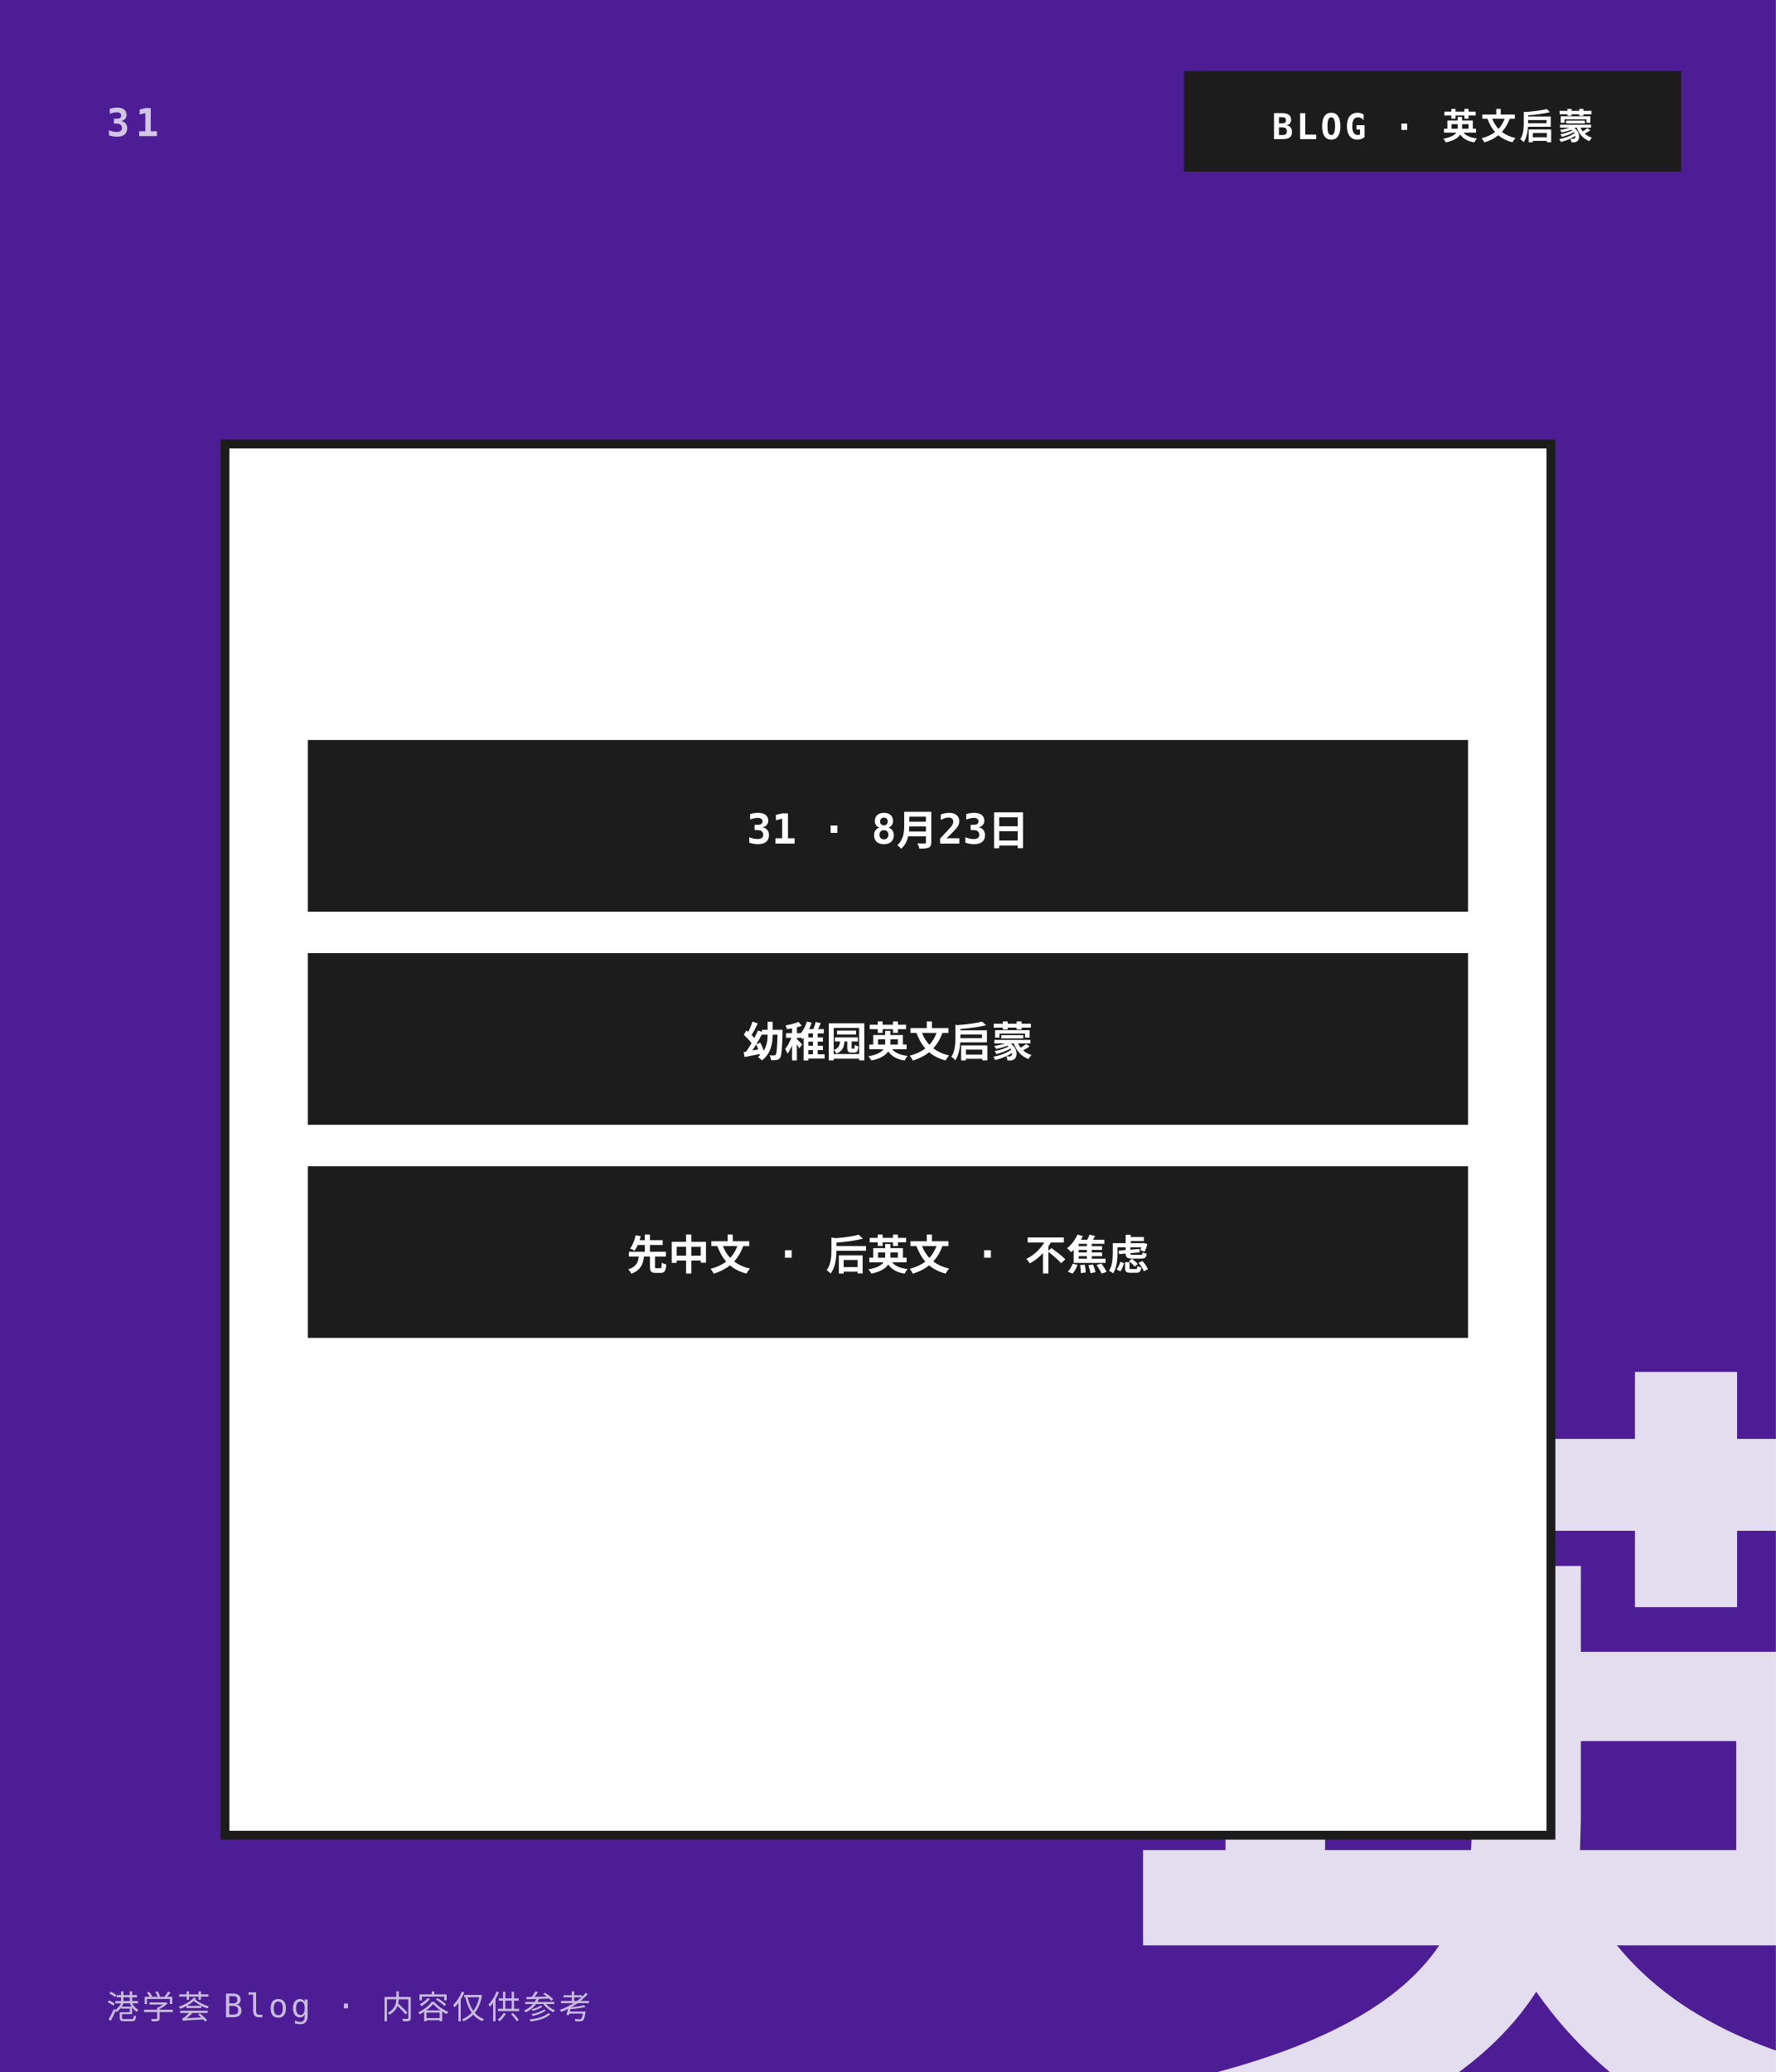
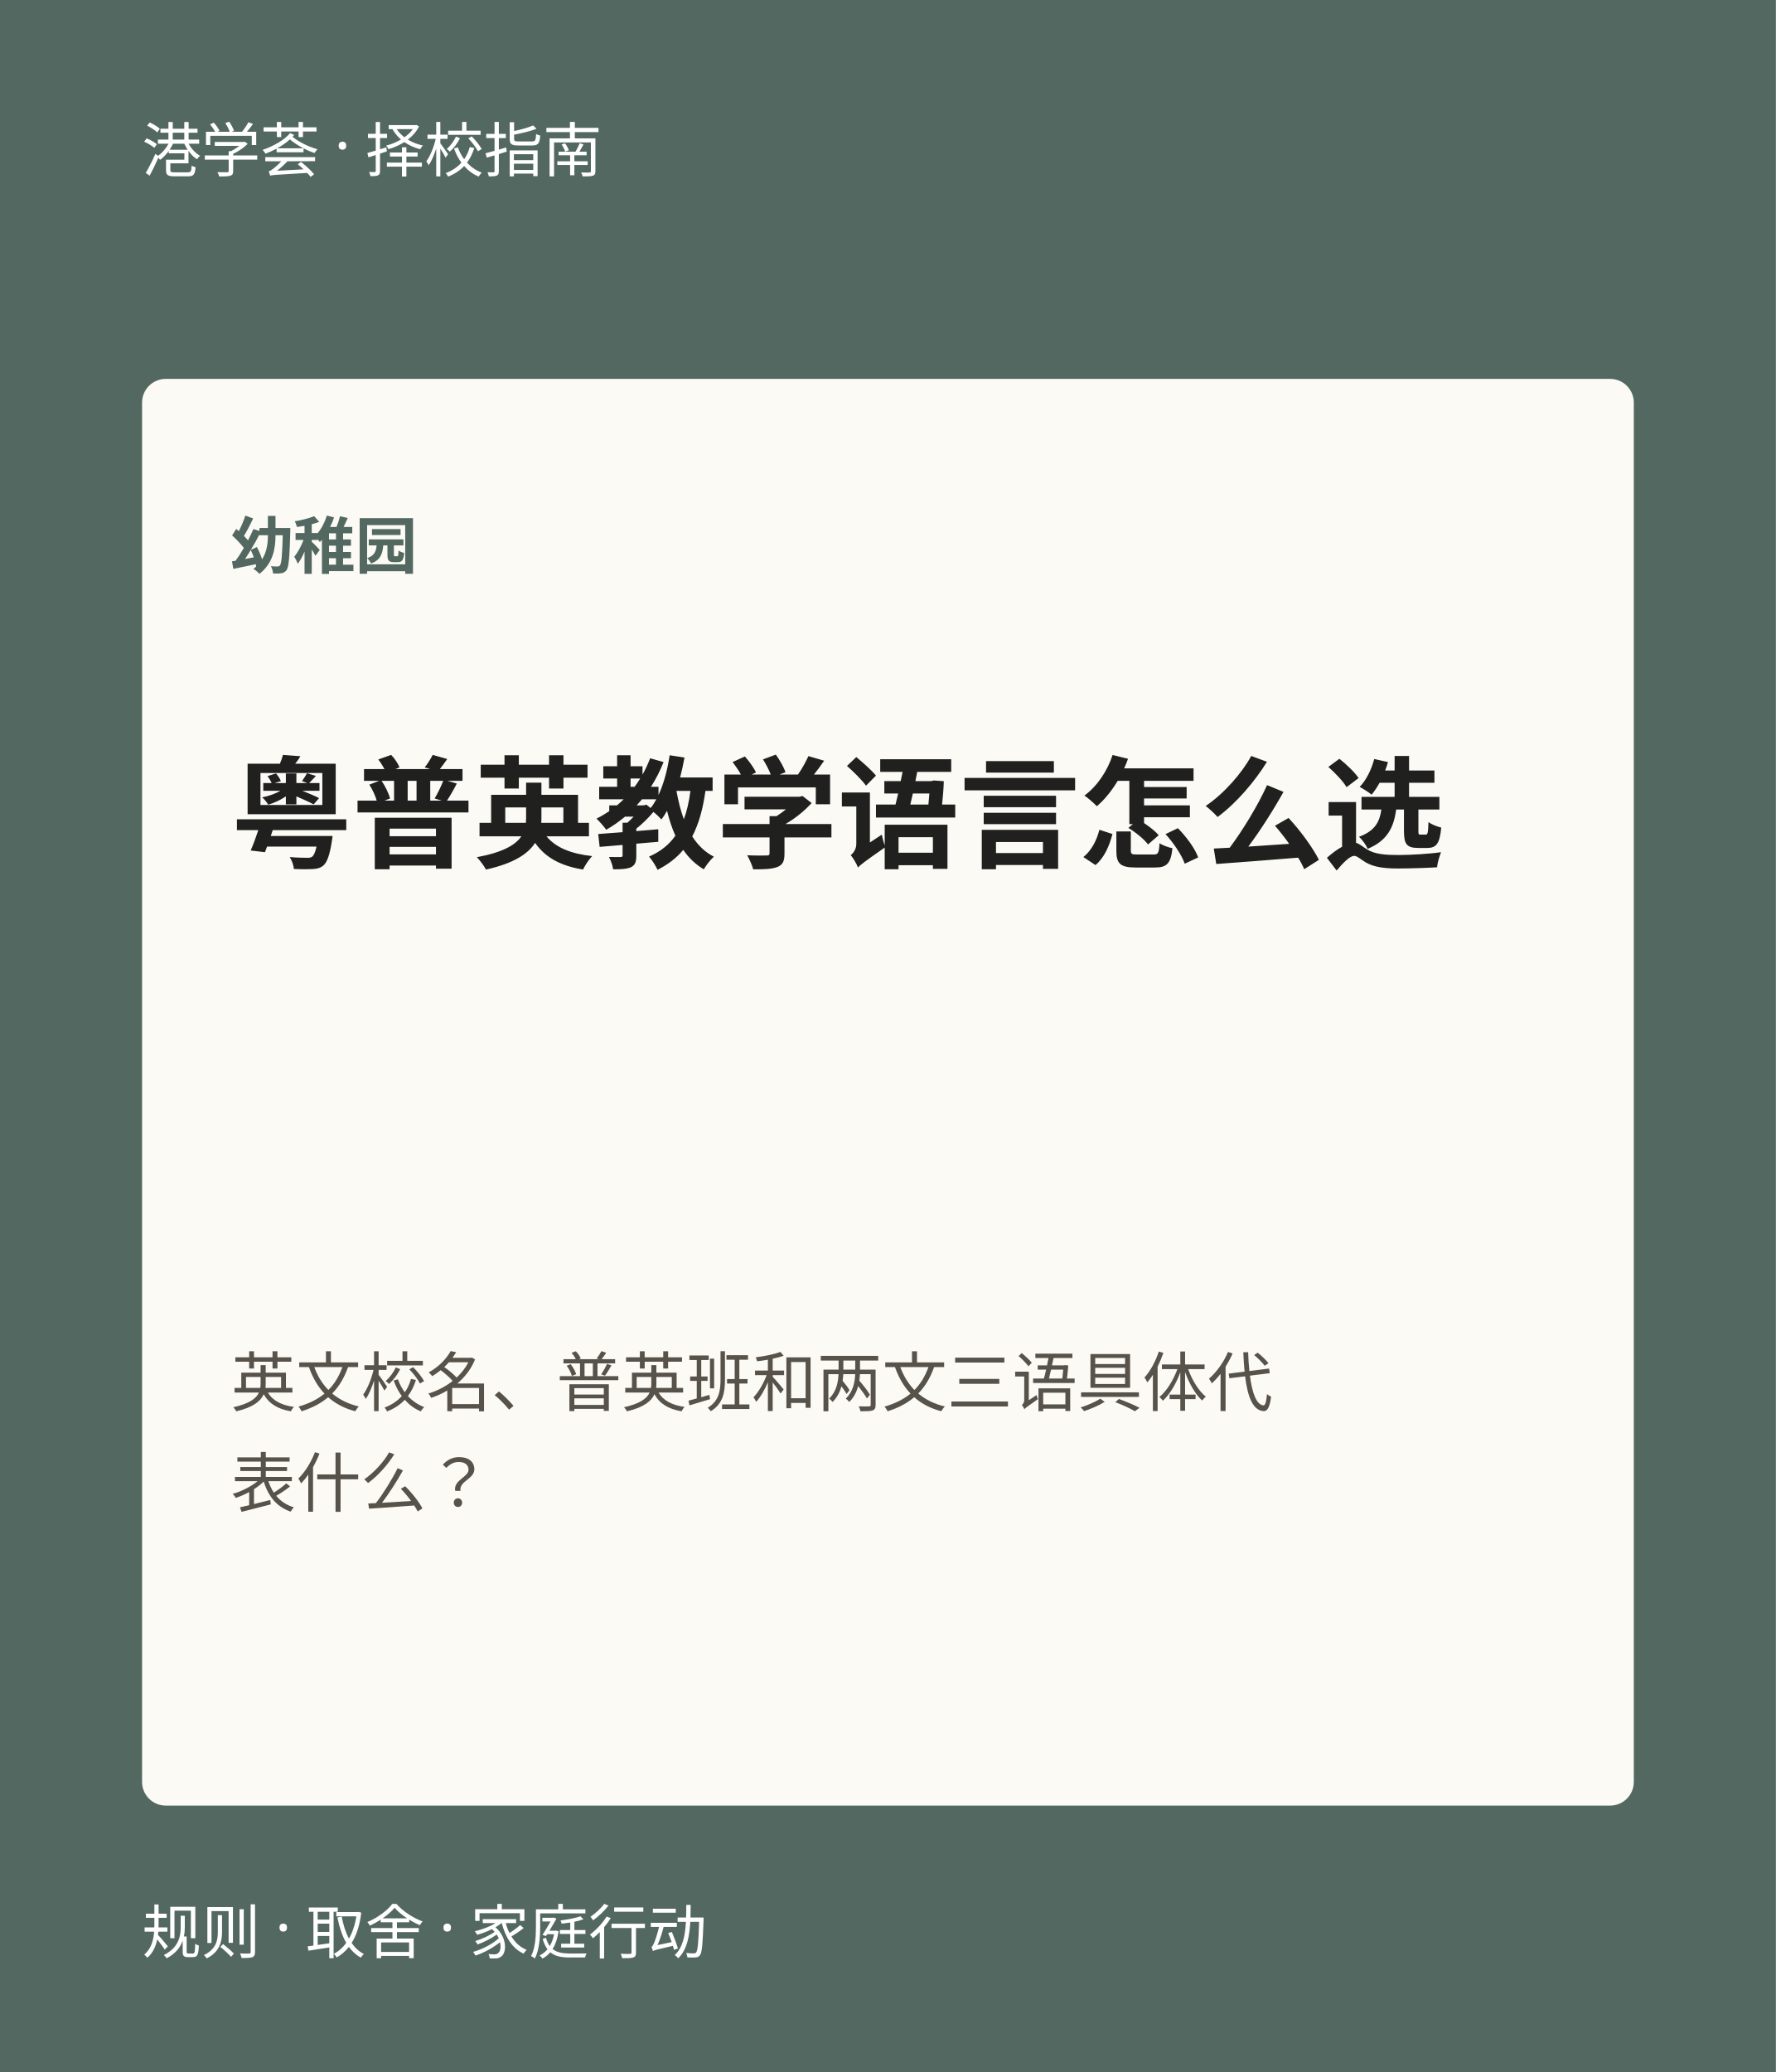
<svg xmlns="http://www.w3.org/2000/svg" width="600" height="700" viewBox="0 0 600 700">
-   <rect width="600" height="700" fill="#4C1D95" />
-   <rect x="400" y="24" width="168" height="34" fill="#1C1C1C" />
-   <text x="484" y="47" text-anchor="middle" font-family="ui-monospace, Menlo, monospace" font-size="12" font-weight="800" fill="#FFFFFF" letter-spacing="1">BLOG · 英文启蒙</text>
-   <text x="372" y="710" font-family="Georgia, 'Times New Roman', serif" font-size="290" font-weight="800" fill="rgba(255,255,255,.85)" letter-spacing="-16">英</text>
-   <text x="36" y="46" font-family="ui-monospace, Menlo, monospace" font-size="13" font-weight="600" fill="rgba(255,255,255,.75)" letter-spacing="2">31</text>
-   <rect x="76" y="150" width="448" height="470" fill="#FFFFFF" stroke="#1C1C1C" stroke-width="3" />
-   <rect x="104" y="250" width="392" height="58" fill="#1C1C1C" />
-   <text x="300" y="285" text-anchor="middle" font-family="ui-monospace, Menlo, monospace" font-size="14" font-weight="800" fill="#FFFFFF">31 · 8月23日</text>
-   <rect x="104" y="322" width="392" height="58" fill="#1C1C1C" />
-   <text x="300" y="357" text-anchor="middle" font-family="ui-monospace, Menlo, monospace" font-size="14" font-weight="800" fill="#FFFFFF">幼稚园英文启蒙</text>
-   <rect x="104" y="394" width="392" height="58" fill="#1C1C1C" />
-   <text x="300" y="429" text-anchor="middle" font-family="ui-monospace, Menlo, monospace" font-size="14" font-weight="800" fill="#FFFFFF">先中文 · 后英文 · 不焦虑</text>
-   <text x="36" y="682" font-family="ui-monospace, Menlo, monospace" font-size="11" fill="rgba(255,255,255,.7)" letter-spacing="1">港学荟 Blog · 内容仅供参考</text>
+   <rect width="600" height="700" fill="#526860" />
+   <rect x="48" y="128" width="504" height="482" rx="8" fill="#FCFAF5" />
+   <text x="48" y="58" font-family="'Songti SC', 'STHeiti', serif" font-size="20" font-weight="500" fill="#fff">港学荟 · 择校指南</text>
+   <text x="78" y="192" font-family="'Songti SC', 'STHeiti', serif" font-size="21" font-weight="700" fill="#526860">幼稚园</text>
+   <text x="78" y="290" font-family="'Songti SC', 'STHeiti', serif" font-size="41" font-weight="700" fill="#20201F">粤普英教学语言怎么选</text>
+   <text x="78" y="475" font-family="'Songti SC', 'STHeiti', serif" font-size="22" font-weight="500" fill="#57534B">英文校名、普英班和两文三语具体代</text>
+   <text x="78" y="509" font-family="'Songti SC', 'STHeiti', serif" font-size="22" font-weight="500" fill="#57534B">表什么？</text>
+   <text x="48" y="660" font-family="'Songti SC', 'STHeiti', serif" font-size="20" font-weight="500" fill="#fff">规则 · 取舍 · 家庭行动</text>
</svg>
